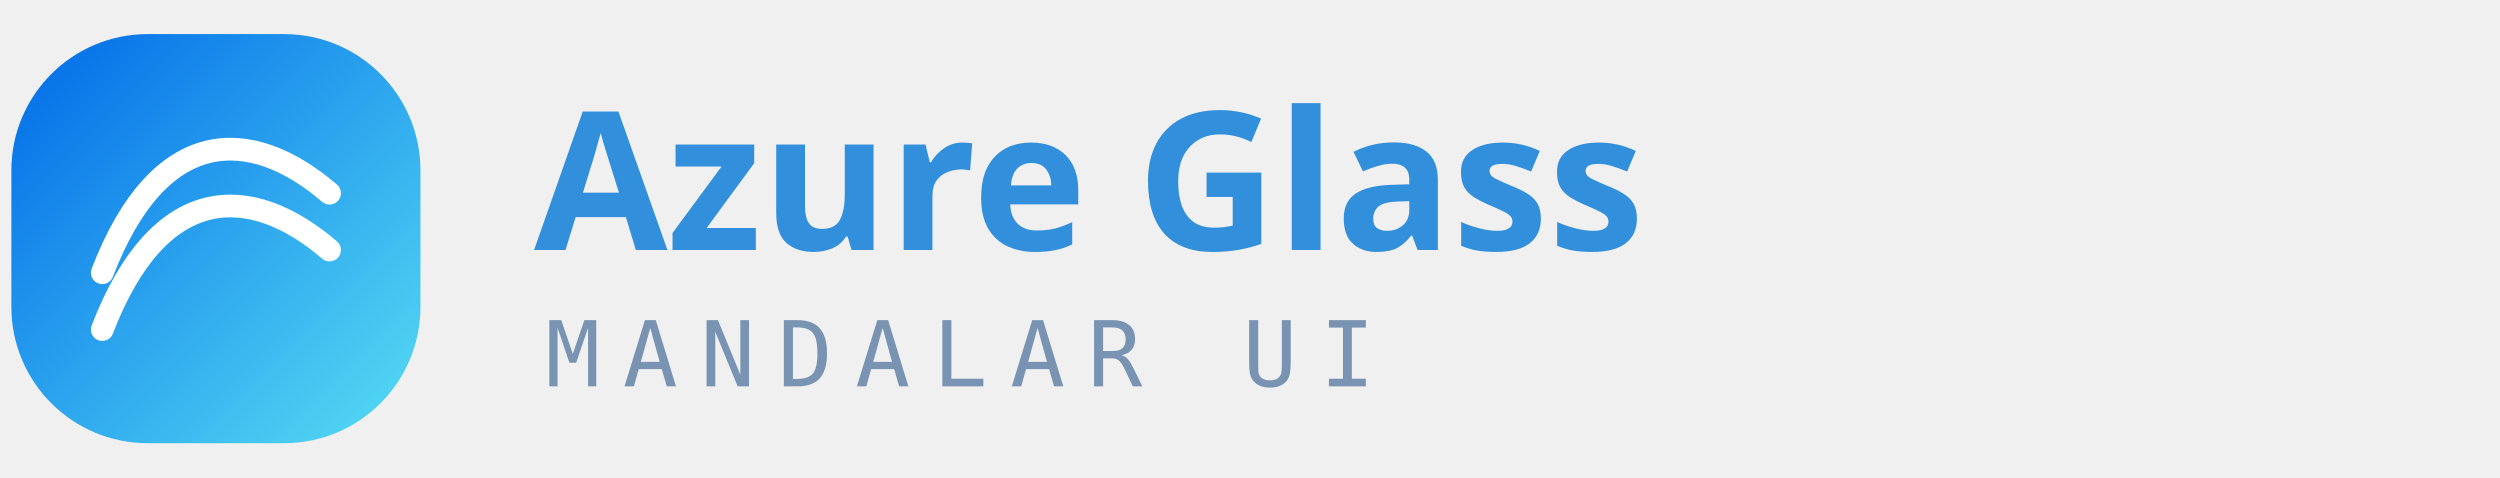
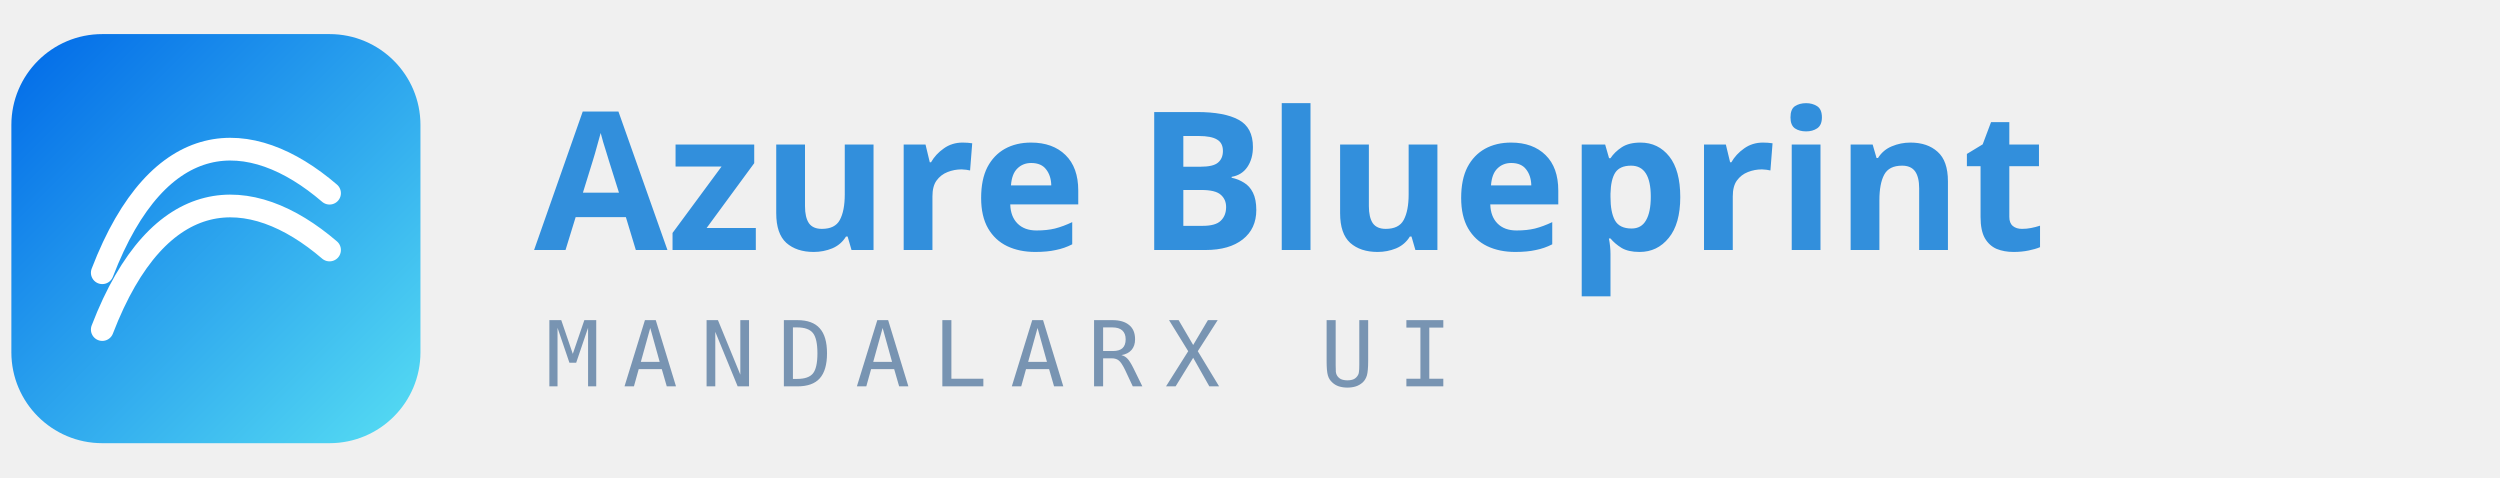
<svg xmlns="http://www.w3.org/2000/svg" width="220" height="42" viewBox="0 0 220 42">
  <defs>
    <linearGradient id="azure" x2="1" y2="1">
      <stop stop-color="#0069e8" />
      <stop offset="1" stop-color="#57def3" />
    </linearGradient>
  </defs>
-   <rect x="1" y="3" width="36" height="36" rx="12" fill="url(#azure)" />
+   <rect x="1" y="3" width="36" height="36" rx="8" fill="url(#azure)" />
  <path d="M9 24c5-13 13-13 20-7M9 29c5-13 13-13 20-7" fill="none" stroke="#fff" stroke-width="2" stroke-linecap="round" />
-   <text x="47" y="22" fill="#328fdc" font-family="system-ui,sans-serif" font-size="17" font-weight="650">Azure Glass</text>
-   <text x="48" y="34" fill="#7894b2" font-family="monospace" font-size="8" letter-spacing="2">MANDALAR UI</text>
+   <text x="47" y="22" fill="#328fdc" font-family="system-ui,sans-serif" font-size="17" font-weight="650">Azure Blueprint</text>
+   <text x="48" y="34" fill="#7894b2" font-family="monospace" font-size="8" letter-spacing="2">MANDALARX UI</text>
</svg>
